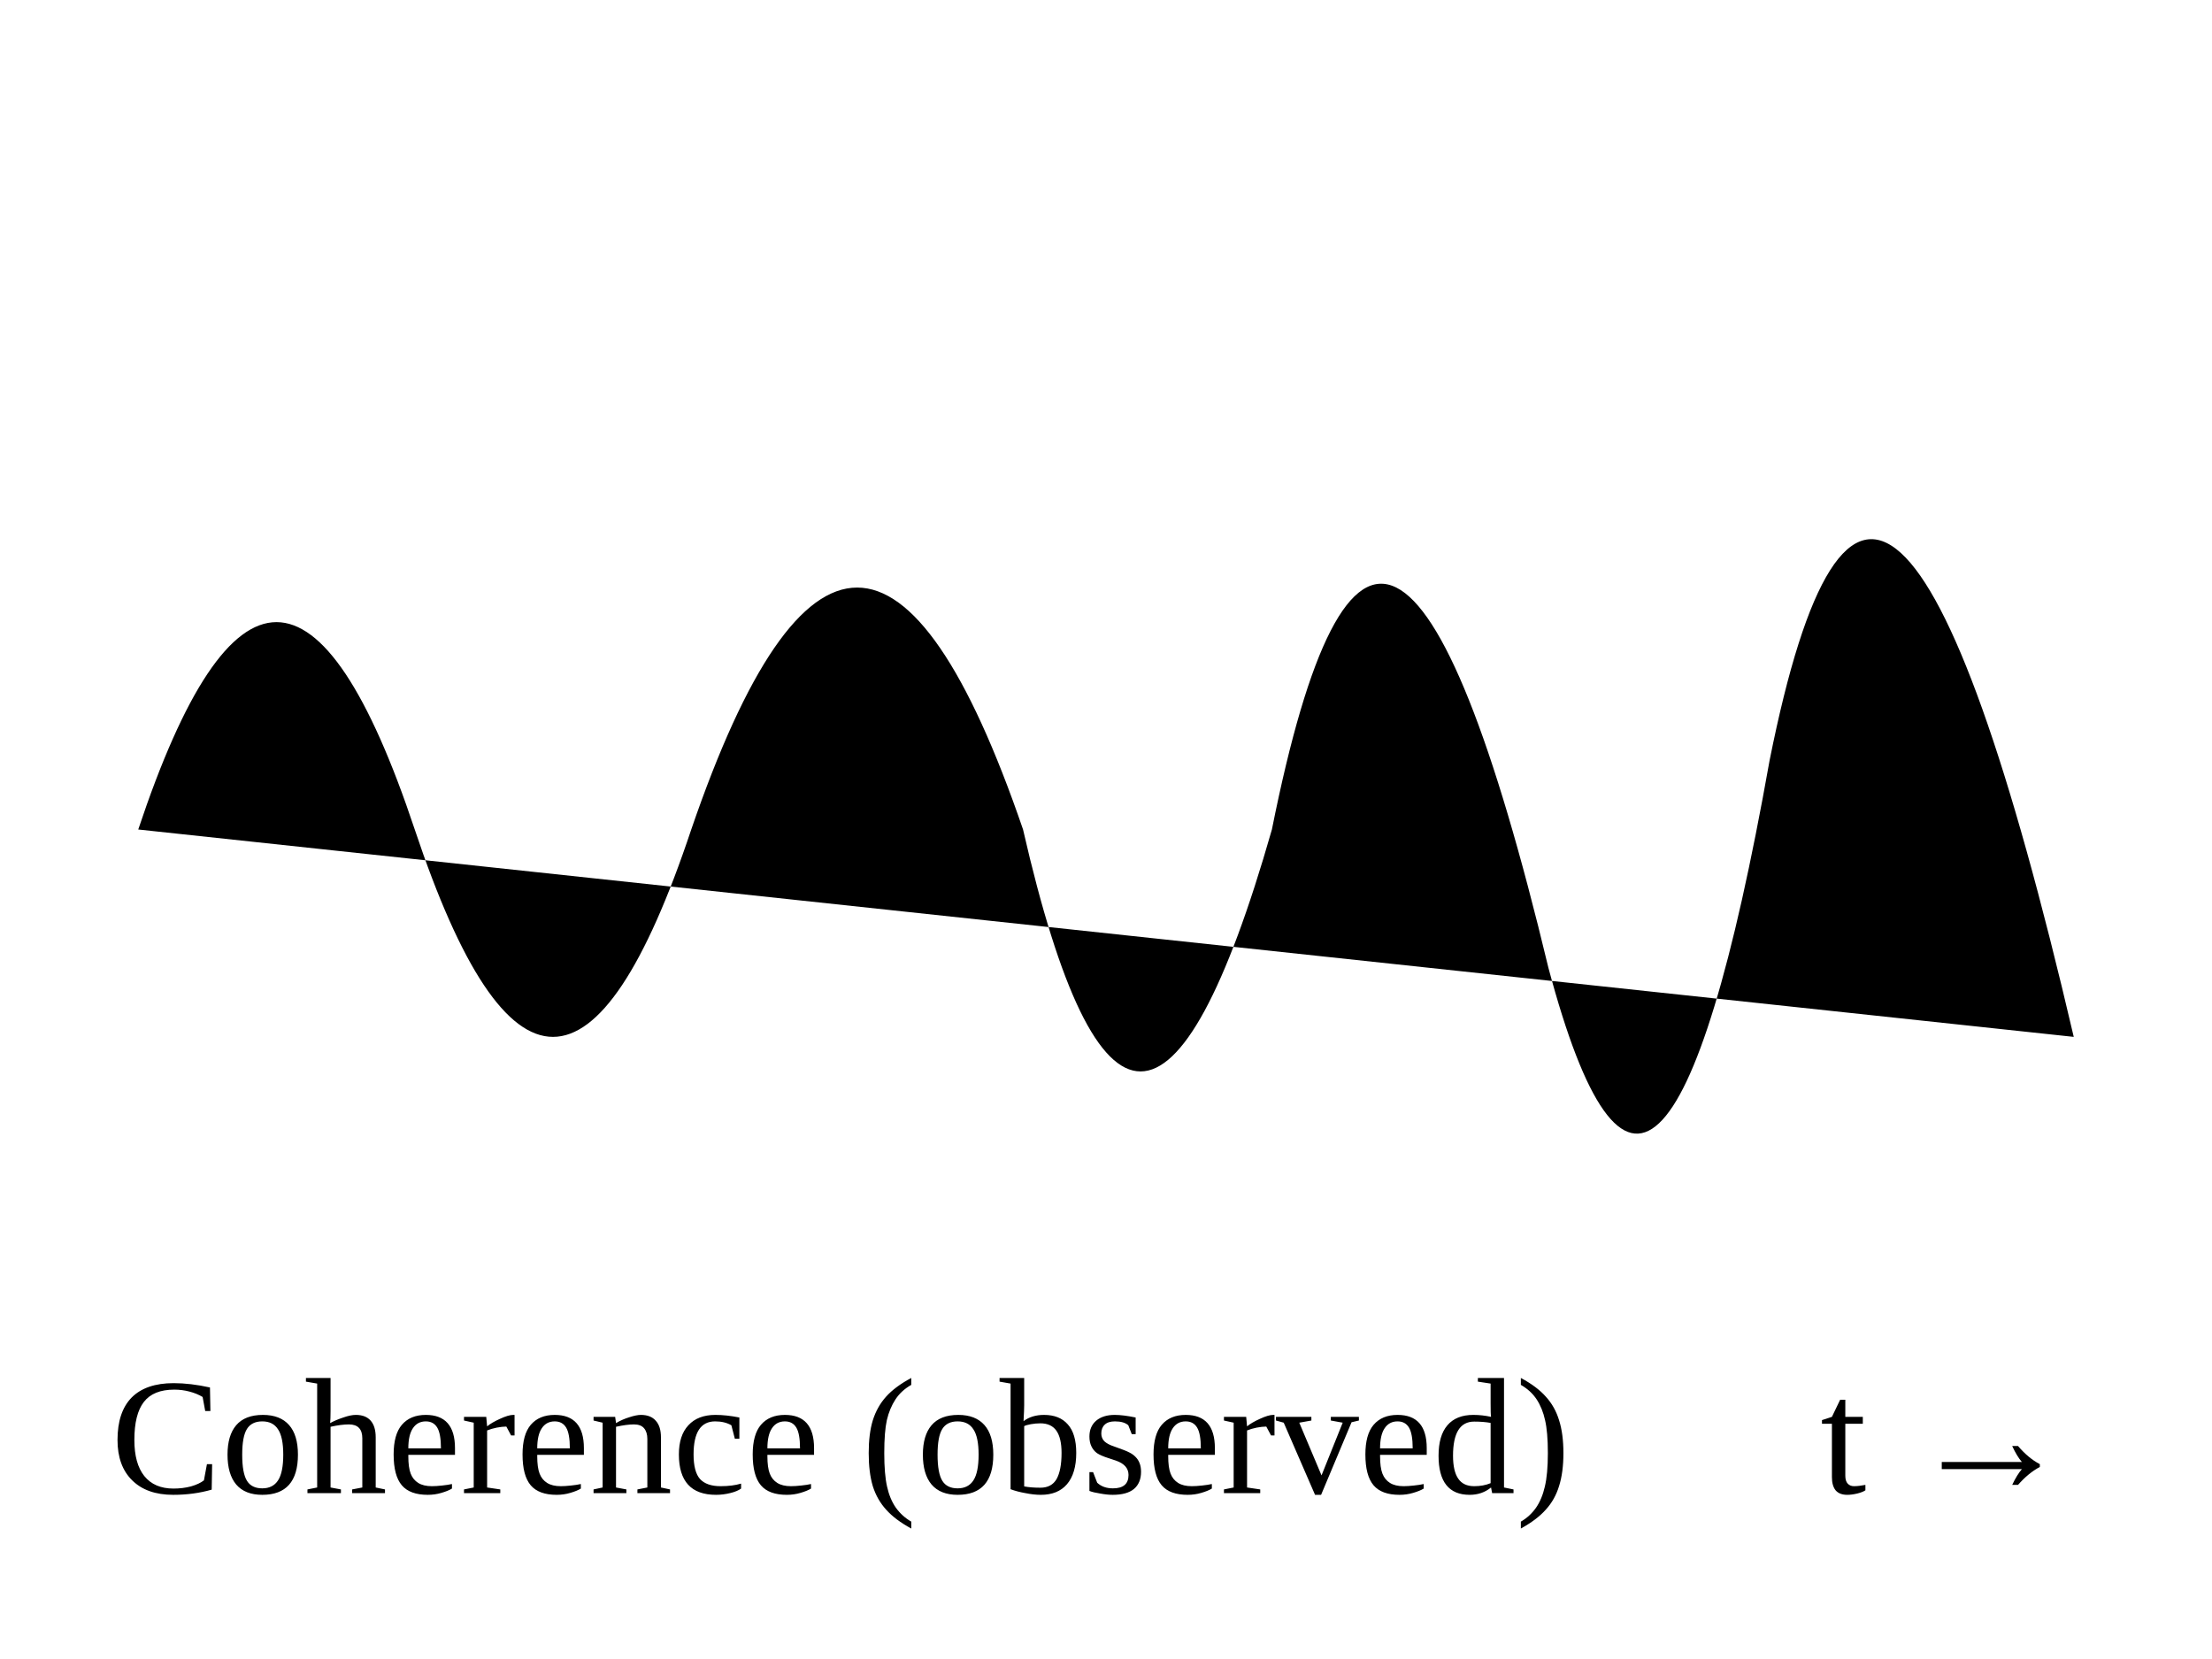
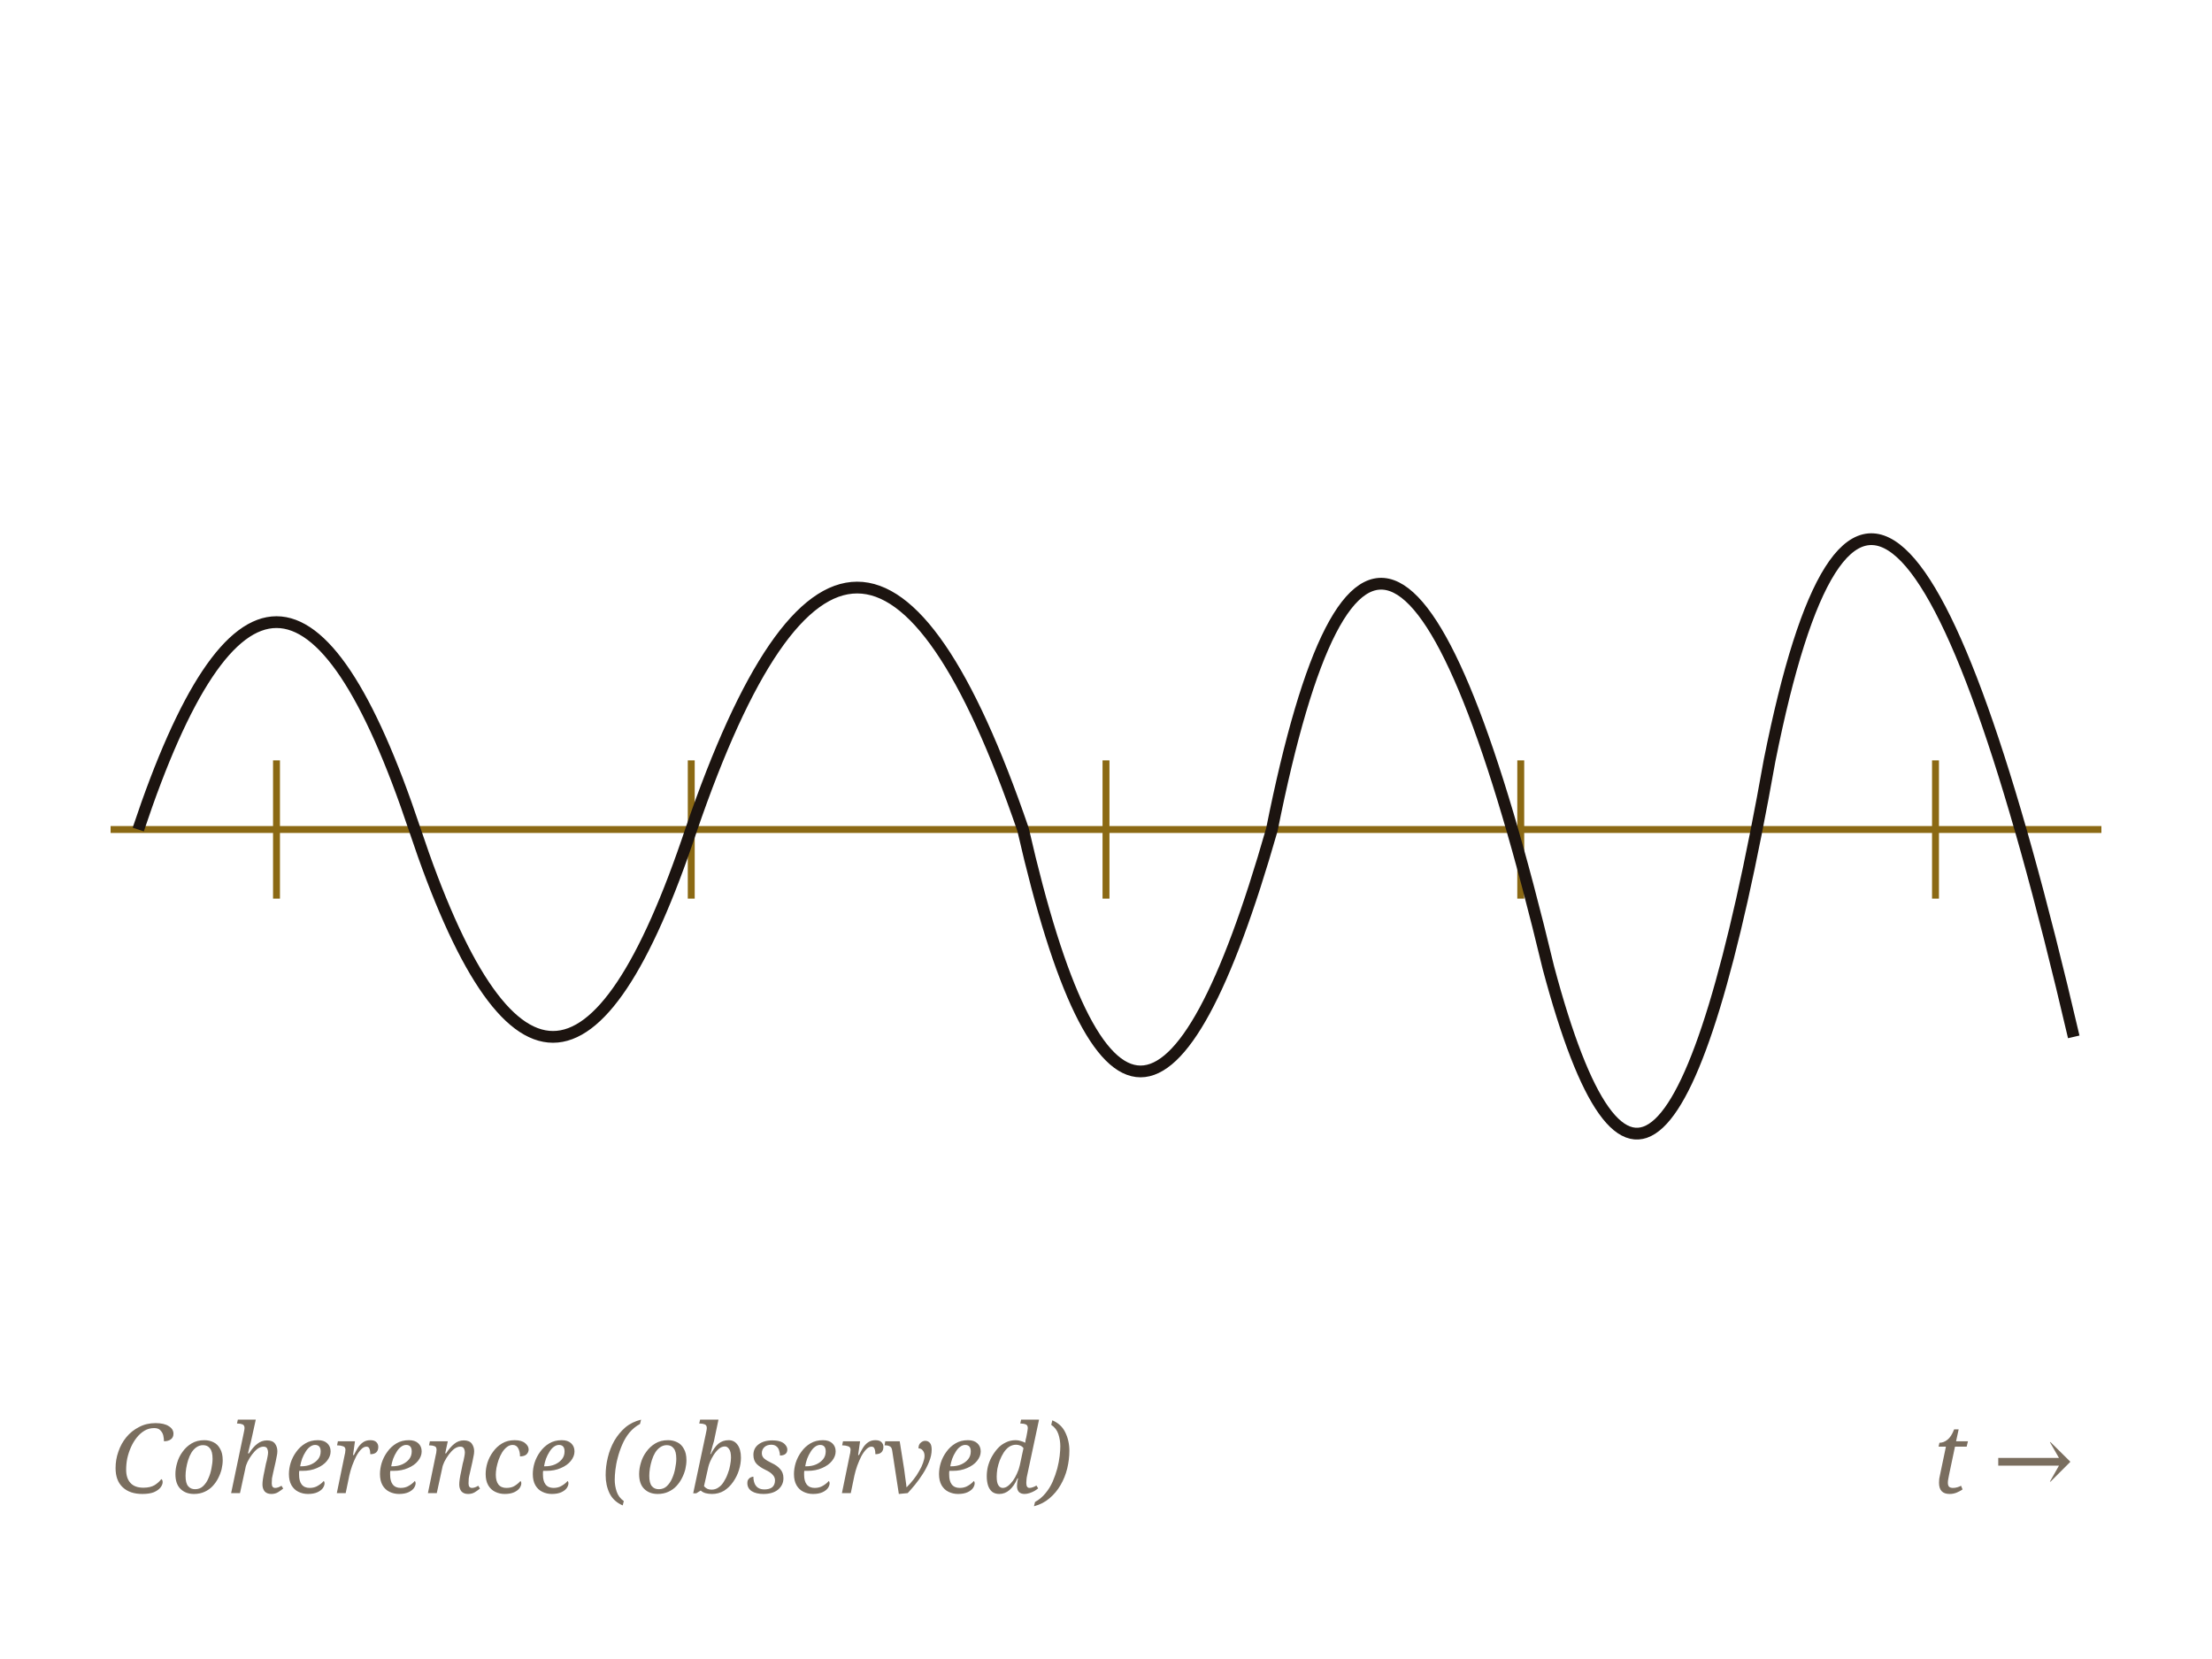
<svg xmlns="http://www.w3.org/2000/svg" viewBox="0 0 160 120" width="160" height="120">
  <defs>
-     
+     <style>
+       .ink   { fill: none; stroke: #1C1410; stroke-width: 0.85; }
+       .gold  { fill: none; stroke: #8B6914; stroke-width: 0.5; }
+       .faded { fill: #7A6E5F; stroke: none; font-family: 'EB Garamond', Georgia, serif; font-style: italic; font-size: 7px; }
+       g.gold line { fill: none; stroke: #8B6914; stroke-width: 0.5; }
+     </style>
  </defs>
  <line class="gold" x1="8" y1="60" x2="152" y2="60" />
  <g class="gold">
    <line x1="20" y1="55" x2="20" y2="65" />
    <line x1="50" y1="55" x2="50" y2="65" />
    <line x1="80" y1="55" x2="80" y2="65" />
    <line x1="110" y1="55" x2="110" y2="65" />
    <line x1="140" y1="55" x2="140" y2="65" />
  </g>
  <path class="ink" d="     M 10 60     Q 20 30, 30 60     T 50 60     Q 62 25, 74 60     Q 82 95, 92 60     Q 100 20, 112 70     Q 120 100, 128 55     Q 136 15, 150 75   " />
  <text x="8" y="108" class="faded">Coherence (observed)</text>
  <text x="150" y="108" class="faded" text-anchor="end">t →</text>
</svg>
